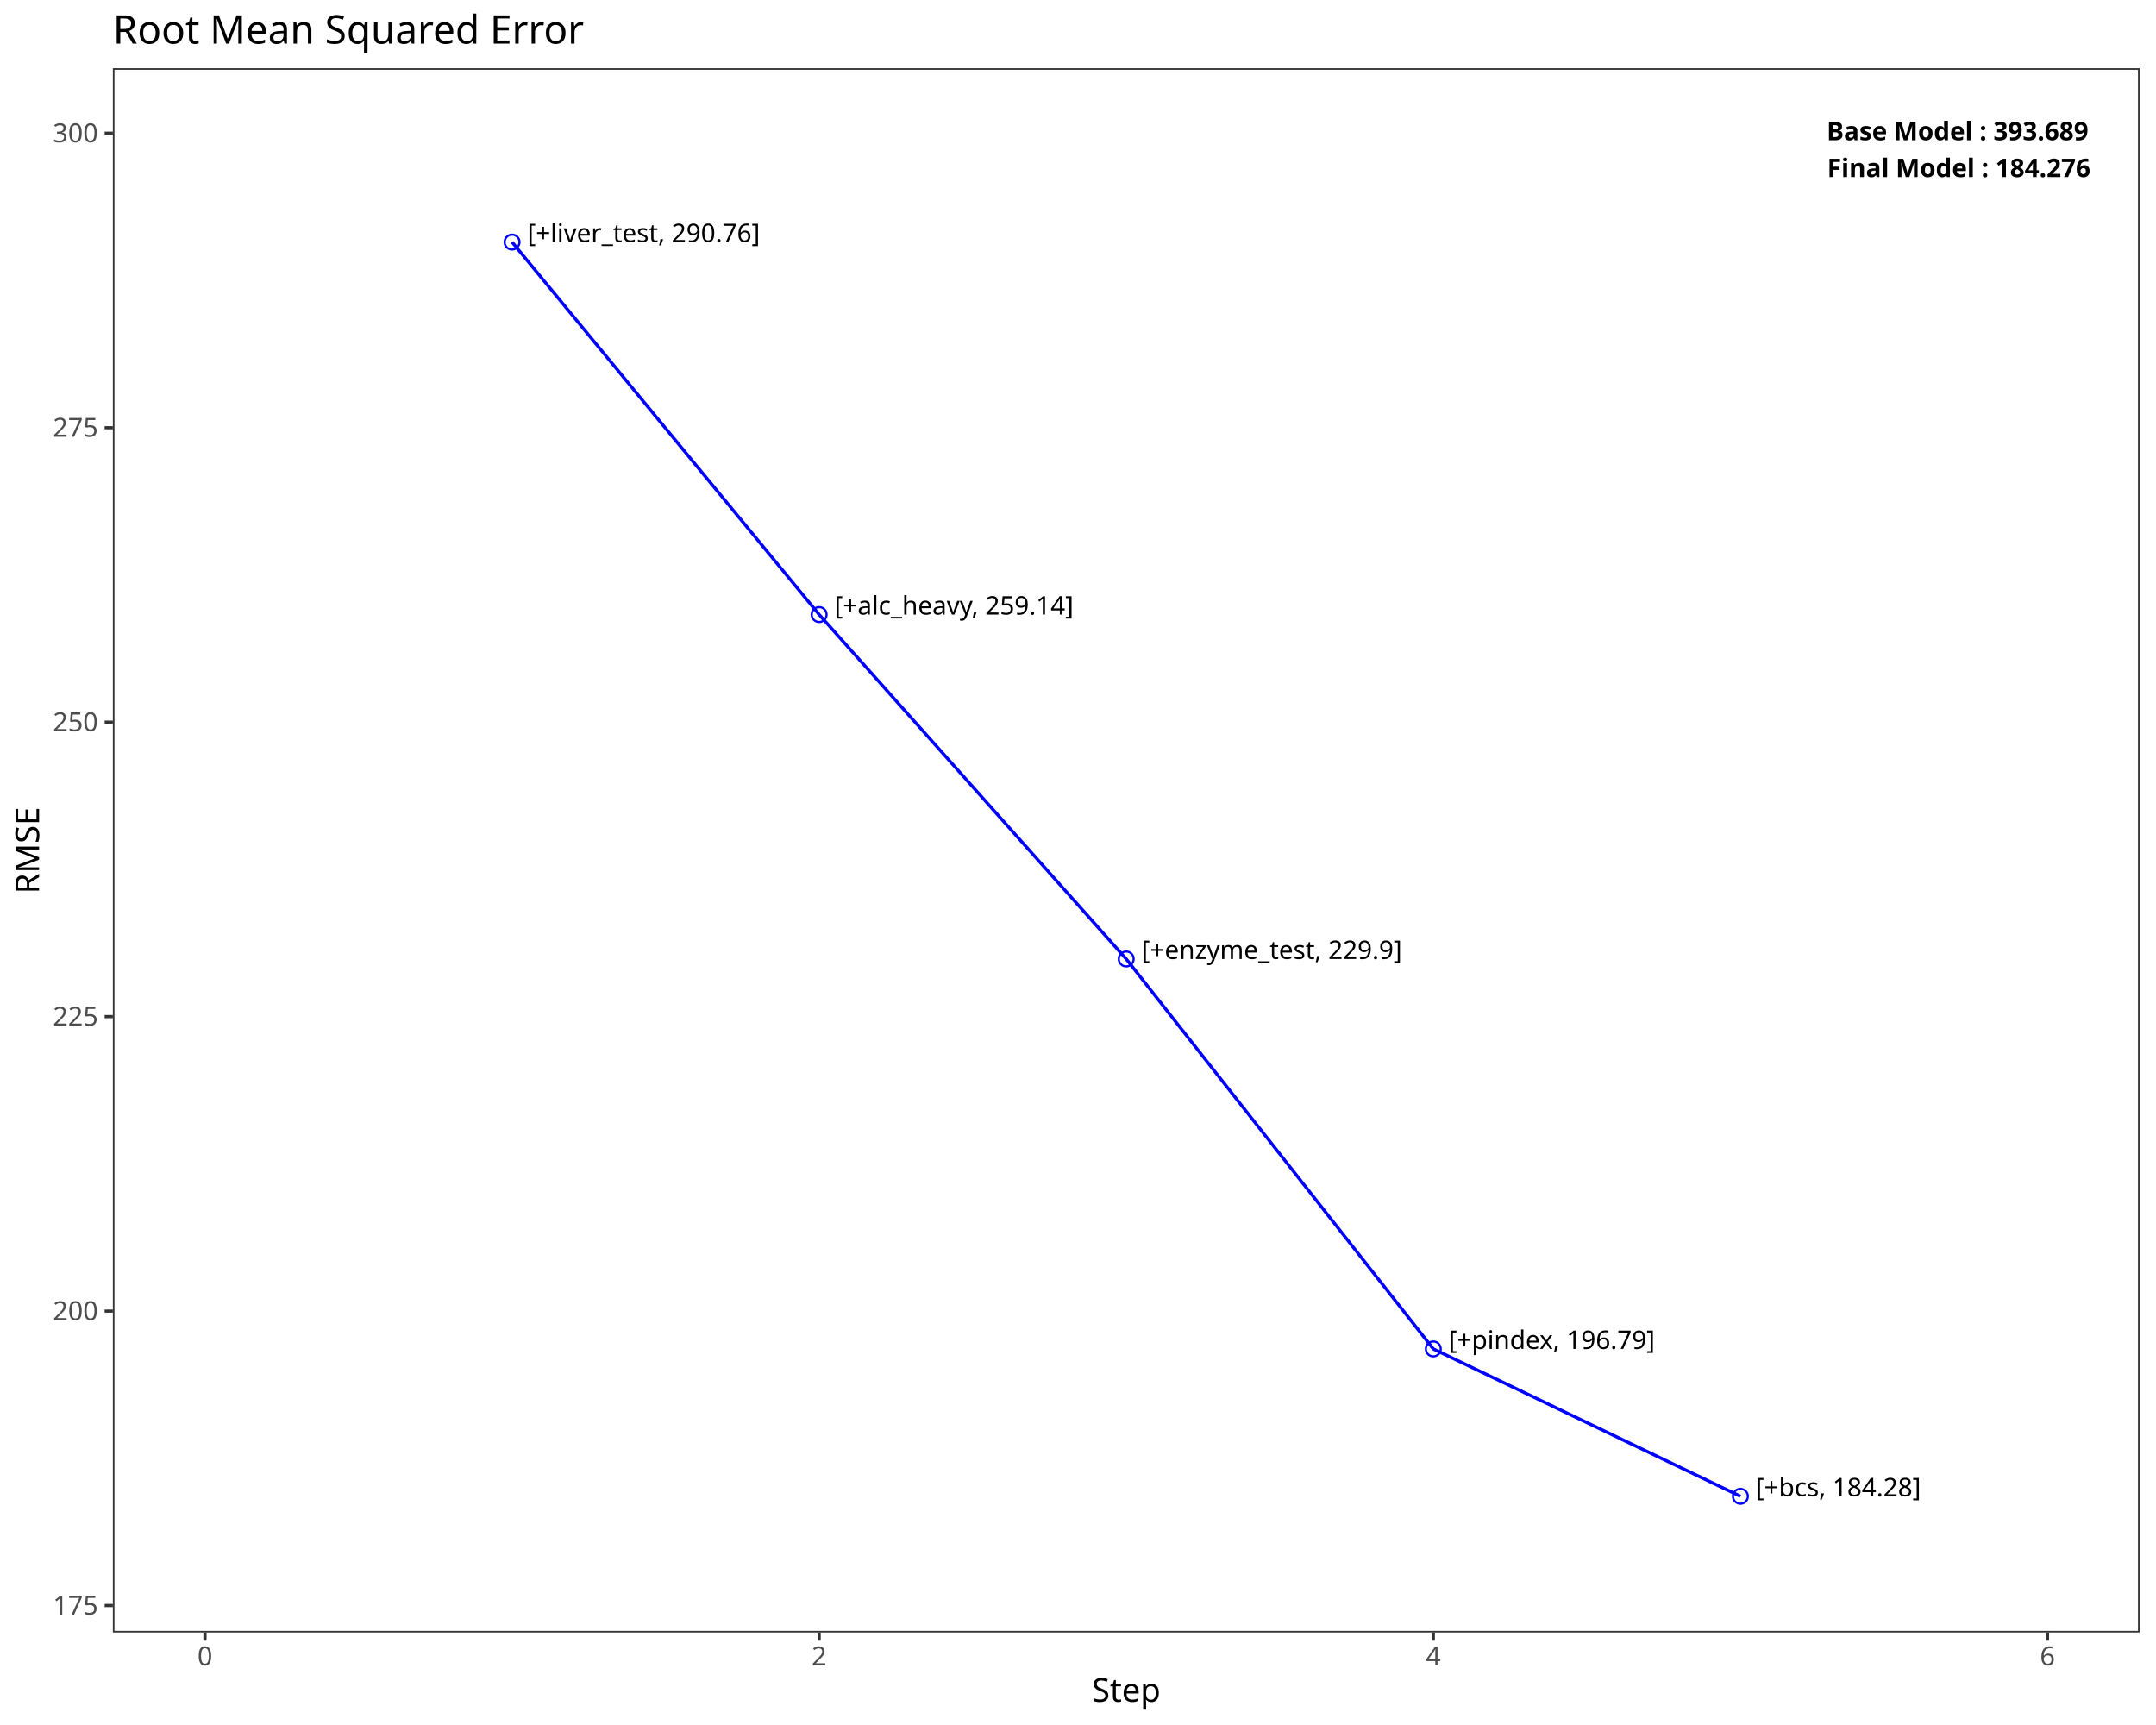
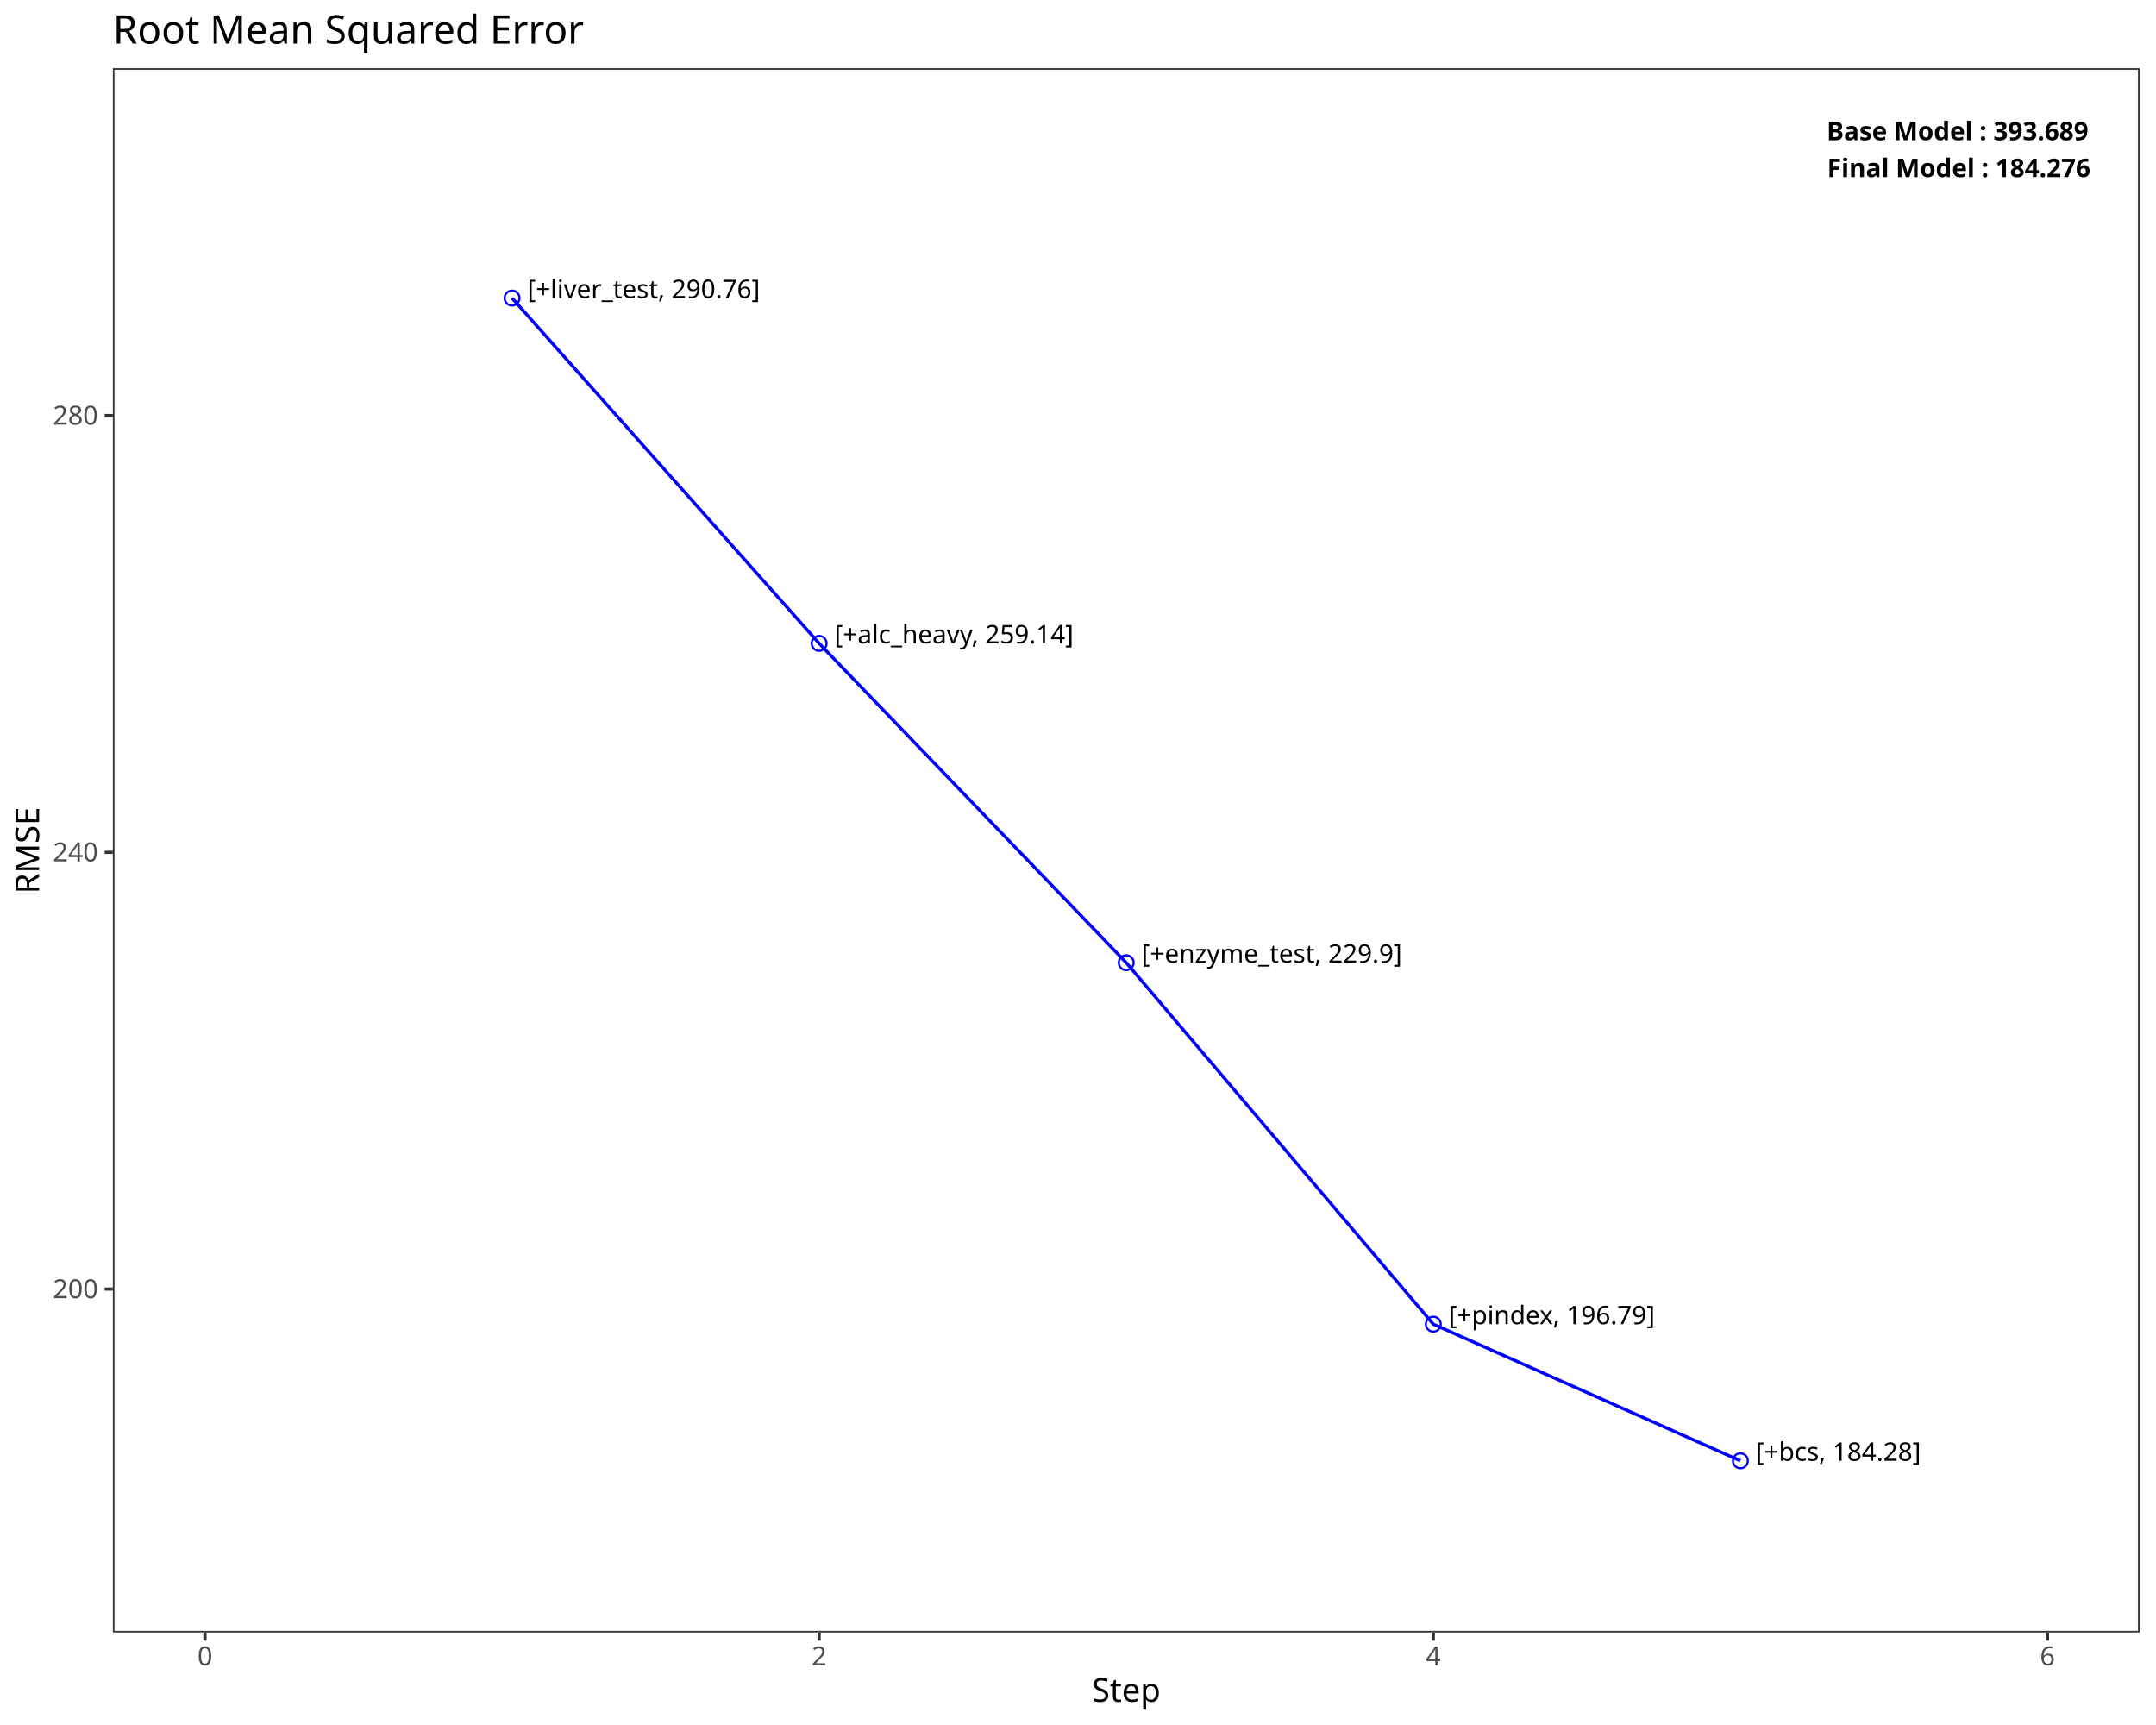
<svg xmlns="http://www.w3.org/2000/svg" class="svglite" data-engine-version="2.0" width="720.00pt" height="576.00pt" viewBox="0 0 720.00 576.00">
  <defs>
    <style type="text/css">
    .svglite line, .svglite polyline, .svglite polygon, .svglite path, .svglite rect, .svglite circle {
      fill: none;
      stroke: #000000;
      stroke-linecap: round;
      stroke-linejoin: round;
      stroke-miterlimit: 10.00;
    }
  </style>
  </defs>
  <rect width="100%" height="100%" style="stroke: none; fill: #FFFFFF;" />
  <defs>
    <clipPath id="cpMC4wMHw3MjAuMDB8MC4wMHw1NzYuMDA=">
      <rect x="0.00" y="0.00" width="720.00" height="576.00" />
    </clipPath>
  </defs>
  <g clip-path="url(#cpMC4wMHw3MjAuMDB8MC4wMHw1NzYuMDA=)">
    <rect x="0.00" y="0.00" width="720.00" height="576.00" style="stroke-width: 1.07; stroke: #FFFFFF; fill: #FFFFFF;" />
  </g>
  <defs>
    <clipPath id="cpMzcuNjl8NzE0LjUyfDIyLjc4fDU0NS4xMQ==">
      <rect x="37.69" y="22.78" width="676.83" height="522.33" />
    </clipPath>
  </defs>
  <g clip-path="url(#cpMzcuNjl8NzE0LjUyfDIyLjc4fDU0NS4xMQ==)">
    <rect x="37.69" y="22.78" width="676.83" height="522.33" style="stroke-width: 1.07; stroke: none; fill: #FFFFFF;" />
-     <polyline points="171.00,80.83 273.55,205.21 376.10,320.21 478.65,450.42 581.21,499.63 " style="stroke-width: 1.07; stroke: #0000FF; stroke-linecap: butt;" />
-     <circle cx="171.00" cy="80.83" r="2.49" style="stroke-width: 0.71; stroke: #0000FF;" />
-     <circle cx="273.55" cy="205.21" r="2.49" style="stroke-width: 0.71; stroke: #0000FF;" />
-     <circle cx="376.10" cy="320.21" r="2.49" style="stroke-width: 0.71; stroke: #0000FF;" />
-     <circle cx="478.65" cy="450.42" r="2.49" style="stroke-width: 0.71; stroke: #0000FF;" />
-     <circle cx="581.21" cy="499.63" r="2.49" style="stroke-width: 0.71; stroke: #0000FF;" />
-     <text x="176.13" y="80.83" style="font-size: 8.54px; font-family: sans;" textLength="74.74px" lengthAdjust="spacingAndGlyphs">[+liver_test, 290.76]</text>
-     <text x="278.68" y="205.21" style="font-size: 8.54px; font-family: sans;" textLength="79.03px" lengthAdjust="spacingAndGlyphs">[+alc_heavy, 259.14]</text>
-     <text x="381.23" y="320.21" style="font-size: 8.54px; font-family: sans;" textLength="84.24px" lengthAdjust="spacingAndGlyphs">[+enzyme_test, 229.9]</text>
-     <text x="483.78" y="450.42" style="font-size: 8.54px; font-family: sans;" textLength="65.74px" lengthAdjust="spacingAndGlyphs">[+pindex, 196.79]</text>
-     <text x="586.33" y="499.63" style="font-size: 8.54px; font-family: sans;" textLength="53.87px" lengthAdjust="spacingAndGlyphs">[+bcs, 184.28]</text>
+     <polyline points="171.00,99.53 273.55,214.84 376.10,321.45 478.65,442.16 581.21,487.78 " style="stroke-width: 1.07; stroke: #0000FF; stroke-linecap: butt;" />
+     <circle cx="171.00" cy="99.53" r="2.49" style="stroke-width: 0.71; stroke: #0000FF;" />
+     <circle cx="273.55" cy="214.84" r="2.49" style="stroke-width: 0.71; stroke: #0000FF;" />
+     <circle cx="376.10" cy="321.45" r="2.49" style="stroke-width: 0.71; stroke: #0000FF;" />
+     <circle cx="478.65" cy="442.16" r="2.49" style="stroke-width: 0.71; stroke: #0000FF;" />
+     <circle cx="581.21" cy="487.78" r="2.49" style="stroke-width: 0.71; stroke: #0000FF;" />
+     <text x="176.13" y="99.53" style="font-size: 8.54px; font-family: sans;" textLength="74.74px" lengthAdjust="spacingAndGlyphs">[+liver_test, 290.76]</text>
+     <text x="278.68" y="214.84" style="font-size: 8.54px; font-family: sans;" textLength="79.03px" lengthAdjust="spacingAndGlyphs">[+alc_heavy, 259.14]</text>
+     <text x="381.23" y="321.45" style="font-size: 8.54px; font-family: sans;" textLength="84.24px" lengthAdjust="spacingAndGlyphs">[+enzyme_test, 229.9]</text>
+     <text x="483.78" y="442.16" style="font-size: 8.54px; font-family: sans;" textLength="65.74px" lengthAdjust="spacingAndGlyphs">[+pindex, 196.79]</text>
+     <text x="586.33" y="487.78" style="font-size: 8.54px; font-family: sans;" textLength="53.87px" lengthAdjust="spacingAndGlyphs">[+bcs, 184.28]</text>
    <text x="697.44" y="46.82" text-anchor="end" style="font-size: 8.54px; font-weight: bold; font-family: sans;" textLength="85.43px" lengthAdjust="spacingAndGlyphs">Base Model  : 393.689</text>
    <text x="698.10" y="59.12" text-anchor="end" style="font-size: 8.54px; font-weight: bold; font-family: sans;" textLength="82.09px" lengthAdjust="spacingAndGlyphs">Final Model : 184.276</text>
    <rect x="37.69" y="22.78" width="676.83" height="522.33" style="stroke-width: 1.07; stroke: #333333;" />
  </g>
  <g clip-path="url(#cpMC4wMHw3MjAuMDB8MC4wMHw1NzYuMDA=)">
-     <text x="32.76" y="539.14" text-anchor="end" style="font-size: 8.80px; fill: #4D4D4D; font-family: sans;" textLength="14.68px" lengthAdjust="spacingAndGlyphs">175</text>
-     <text x="32.76" y="440.82" text-anchor="end" style="font-size: 8.80px; fill: #4D4D4D; font-family: sans;" textLength="14.68px" lengthAdjust="spacingAndGlyphs">200</text>
-     <text x="32.76" y="342.49" text-anchor="end" style="font-size: 8.80px; fill: #4D4D4D; font-family: sans;" textLength="14.68px" lengthAdjust="spacingAndGlyphs">225</text>
-     <text x="32.76" y="244.17" text-anchor="end" style="font-size: 8.80px; fill: #4D4D4D; font-family: sans;" textLength="14.68px" lengthAdjust="spacingAndGlyphs">250</text>
-     <text x="32.76" y="145.84" text-anchor="end" style="font-size: 8.80px; fill: #4D4D4D; font-family: sans;" textLength="14.68px" lengthAdjust="spacingAndGlyphs">275</text>
-     <text x="32.76" y="47.52" text-anchor="end" style="font-size: 8.80px; fill: #4D4D4D; font-family: sans;" textLength="14.68px" lengthAdjust="spacingAndGlyphs">300</text>
-     <polyline points="34.95,536.11 37.69,536.11 " style="stroke-width: 1.07; stroke: #333333; stroke-linecap: butt;" />
-     <polyline points="34.95,437.79 37.69,437.79 " style="stroke-width: 1.07; stroke: #333333; stroke-linecap: butt;" />
-     <polyline points="34.95,339.46 37.69,339.46 " style="stroke-width: 1.07; stroke: #333333; stroke-linecap: butt;" />
-     <polyline points="34.95,241.14 37.69,241.14 " style="stroke-width: 1.07; stroke: #333333; stroke-linecap: butt;" />
-     <polyline points="34.95,142.82 37.69,142.82 " style="stroke-width: 1.07; stroke: #333333; stroke-linecap: butt;" />
-     <polyline points="34.95,44.49 37.69,44.49 " style="stroke-width: 1.07; stroke: #333333; stroke-linecap: butt;" />
+     <text x="32.76" y="433.48" text-anchor="end" style="font-size: 8.80px; fill: #4D4D4D; font-family: sans;" textLength="14.68px" lengthAdjust="spacingAndGlyphs">200</text>
+     <text x="32.76" y="287.63" text-anchor="end" style="font-size: 8.80px; fill: #4D4D4D; font-family: sans;" textLength="14.68px" lengthAdjust="spacingAndGlyphs">240</text>
+     <text x="32.76" y="141.79" text-anchor="end" style="font-size: 8.80px; fill: #4D4D4D; font-family: sans;" textLength="14.68px" lengthAdjust="spacingAndGlyphs">280</text>
+     <polyline points="34.95,430.45 37.69,430.45 " style="stroke-width: 1.07; stroke: #333333; stroke-linecap: butt;" />
+     <polyline points="34.95,284.61 37.69,284.61 " style="stroke-width: 1.07; stroke: #333333; stroke-linecap: butt;" />
+     <polyline points="34.95,138.76 37.69,138.76 " style="stroke-width: 1.07; stroke: #333333; stroke-linecap: butt;" />
    <polyline points="68.45,547.85 68.45,545.11 " style="stroke-width: 1.07; stroke: #333333; stroke-linecap: butt;" />
    <polyline points="273.55,547.85 273.55,545.11 " style="stroke-width: 1.07; stroke: #333333; stroke-linecap: butt;" />
    <polyline points="478.65,547.85 478.65,545.11 " style="stroke-width: 1.07; stroke: #333333; stroke-linecap: butt;" />
    <polyline points="683.76,547.85 683.76,545.11 " style="stroke-width: 1.07; stroke: #333333; stroke-linecap: butt;" />
    <text x="68.45" y="556.10" text-anchor="middle" style="font-size: 8.80px; fill: #4D4D4D; font-family: sans;" textLength="4.89px" lengthAdjust="spacingAndGlyphs">0</text>
    <text x="273.55" y="556.10" text-anchor="middle" style="font-size: 8.80px; fill: #4D4D4D; font-family: sans;" textLength="4.89px" lengthAdjust="spacingAndGlyphs">2</text>
    <text x="478.65" y="556.10" text-anchor="middle" style="font-size: 8.80px; fill: #4D4D4D; font-family: sans;" textLength="4.89px" lengthAdjust="spacingAndGlyphs">4</text>
    <text x="683.76" y="556.10" text-anchor="middle" style="font-size: 8.80px; fill: #4D4D4D; font-family: sans;" textLength="4.89px" lengthAdjust="spacingAndGlyphs">6</text>
    <text x="376.10" y="568.24" text-anchor="middle" style="font-size: 11.00px; font-family: sans;" textLength="22.63px" lengthAdjust="spacingAndGlyphs">Step</text>
    <text transform="translate(13.05,283.95) rotate(-90)" text-anchor="middle" style="font-size: 11.00px; font-family: sans;" textLength="31.79px" lengthAdjust="spacingAndGlyphs">RMSE</text>
    <text x="37.69" y="14.56" style="font-size: 13.20px; font-family: sans;" textLength="151.16px" lengthAdjust="spacingAndGlyphs">Root Mean Squared Error</text>
  </g>
</svg>
